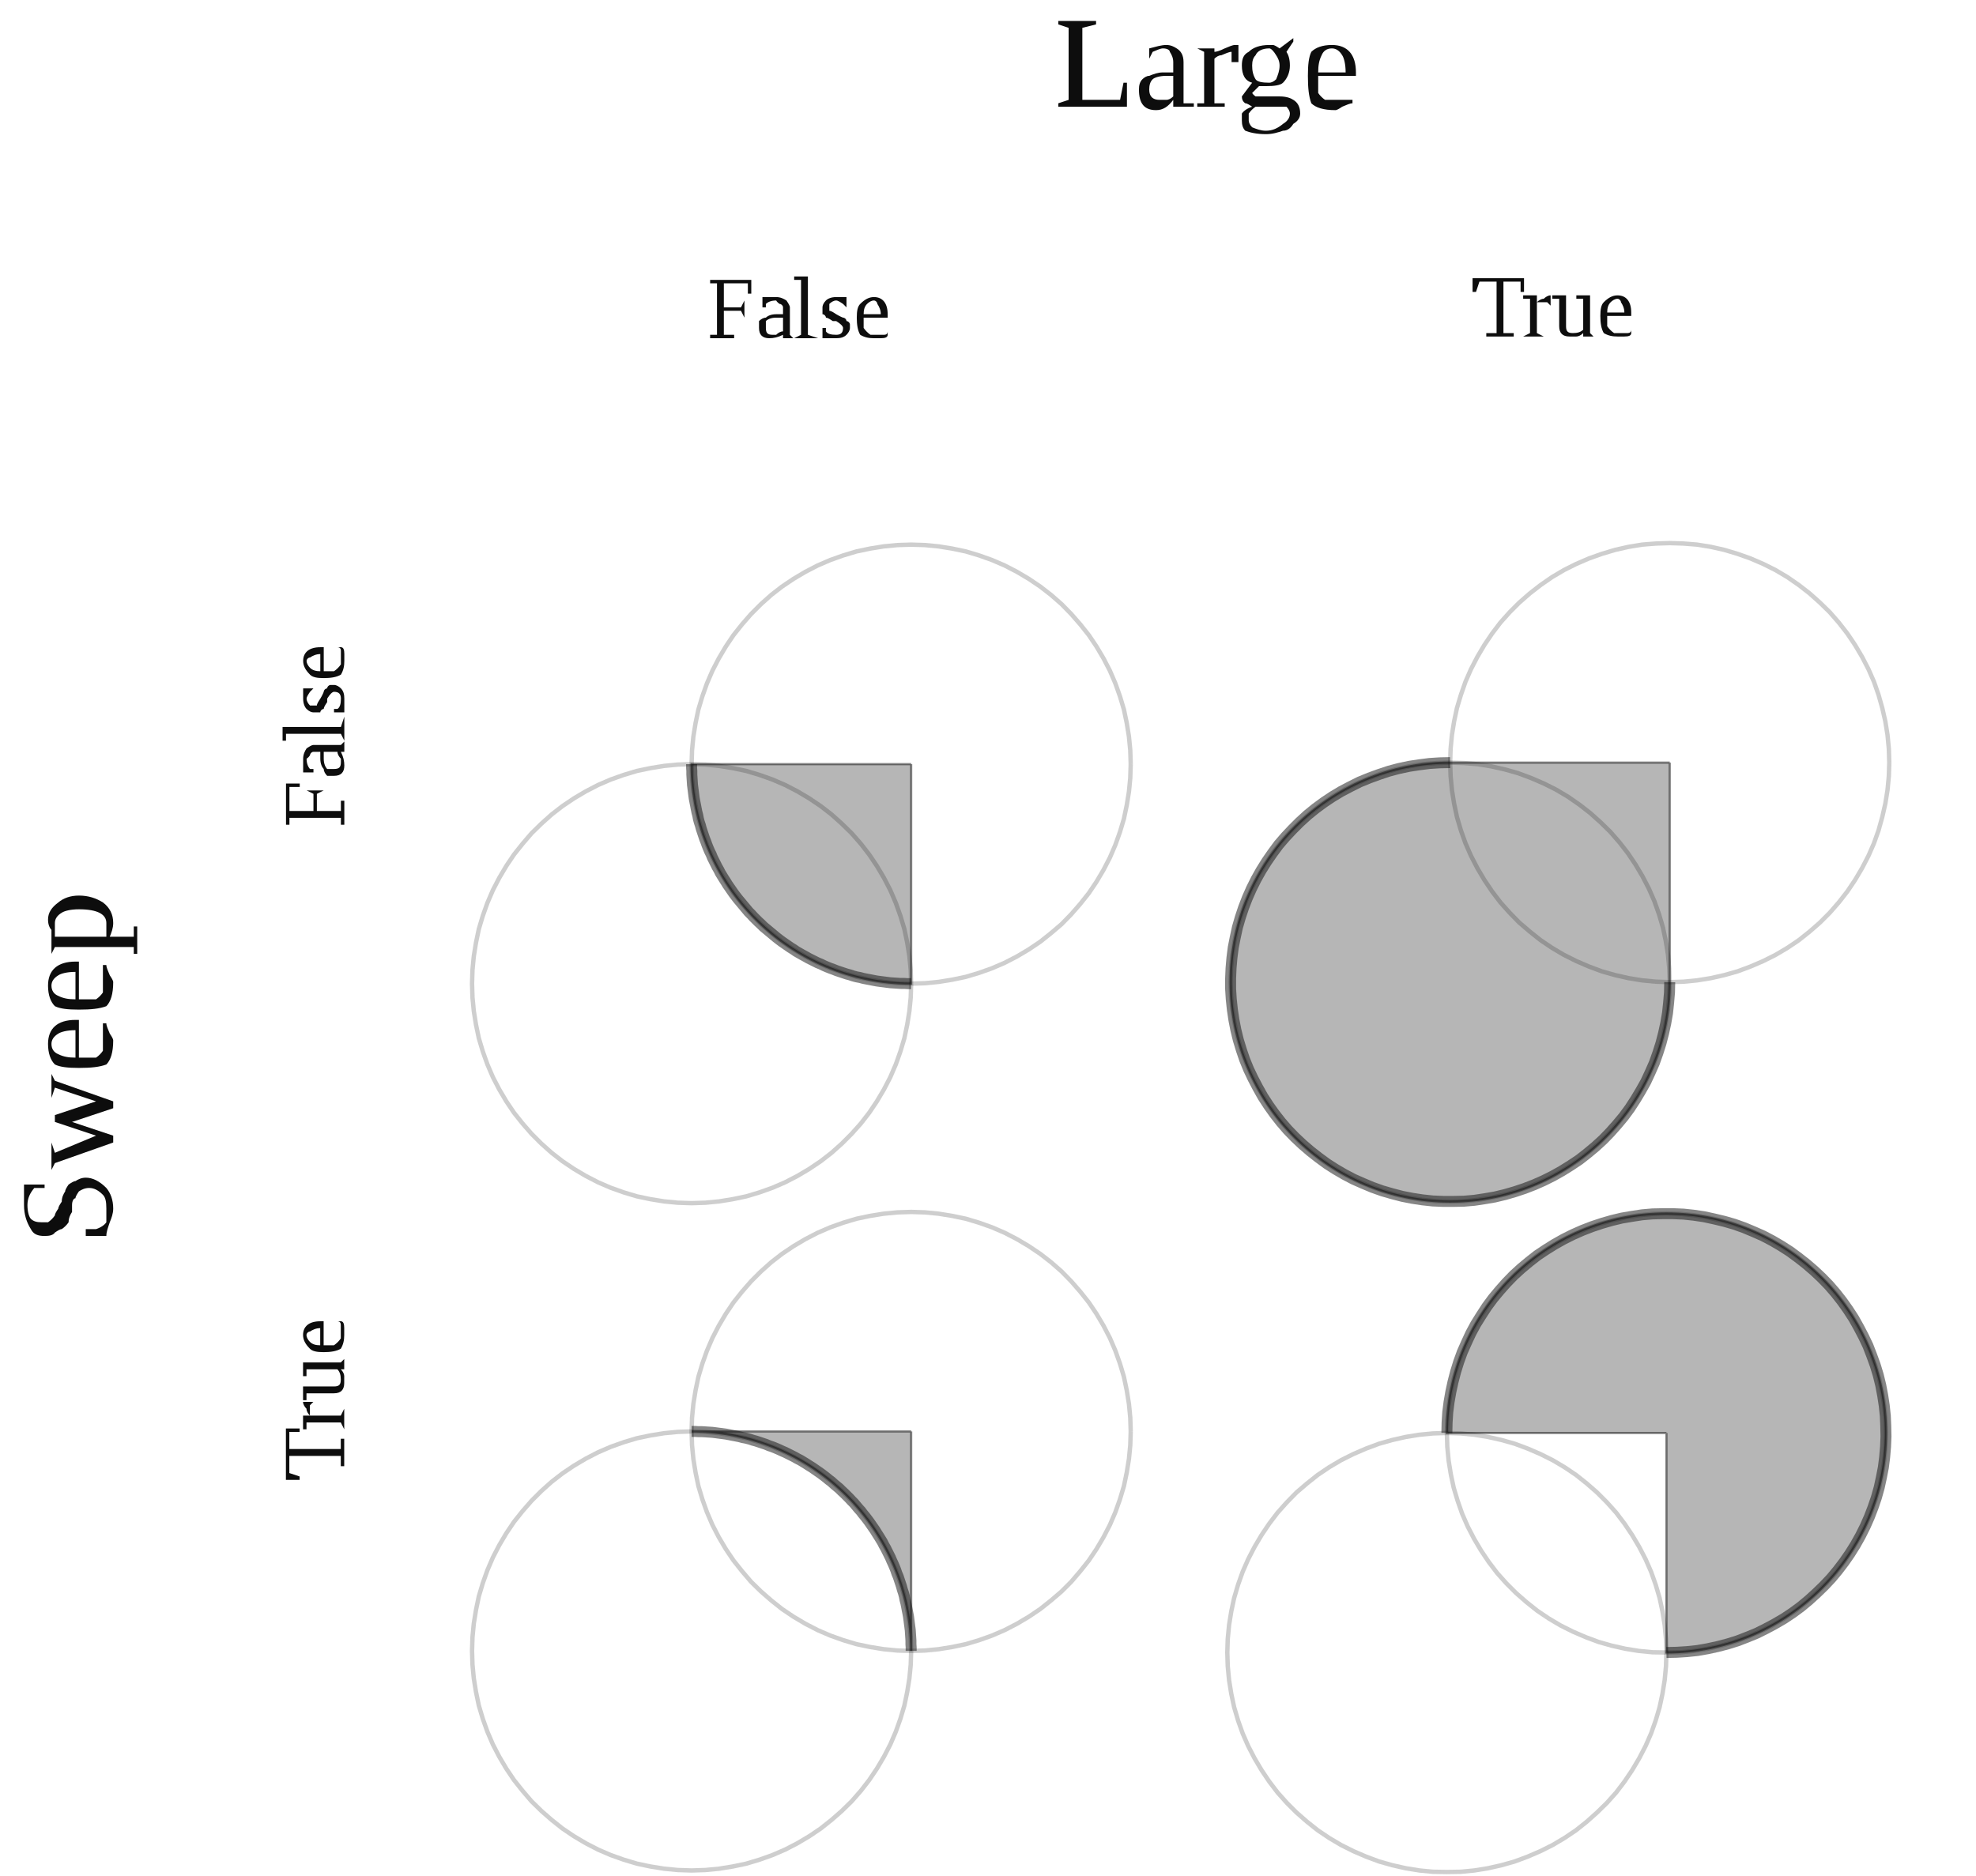
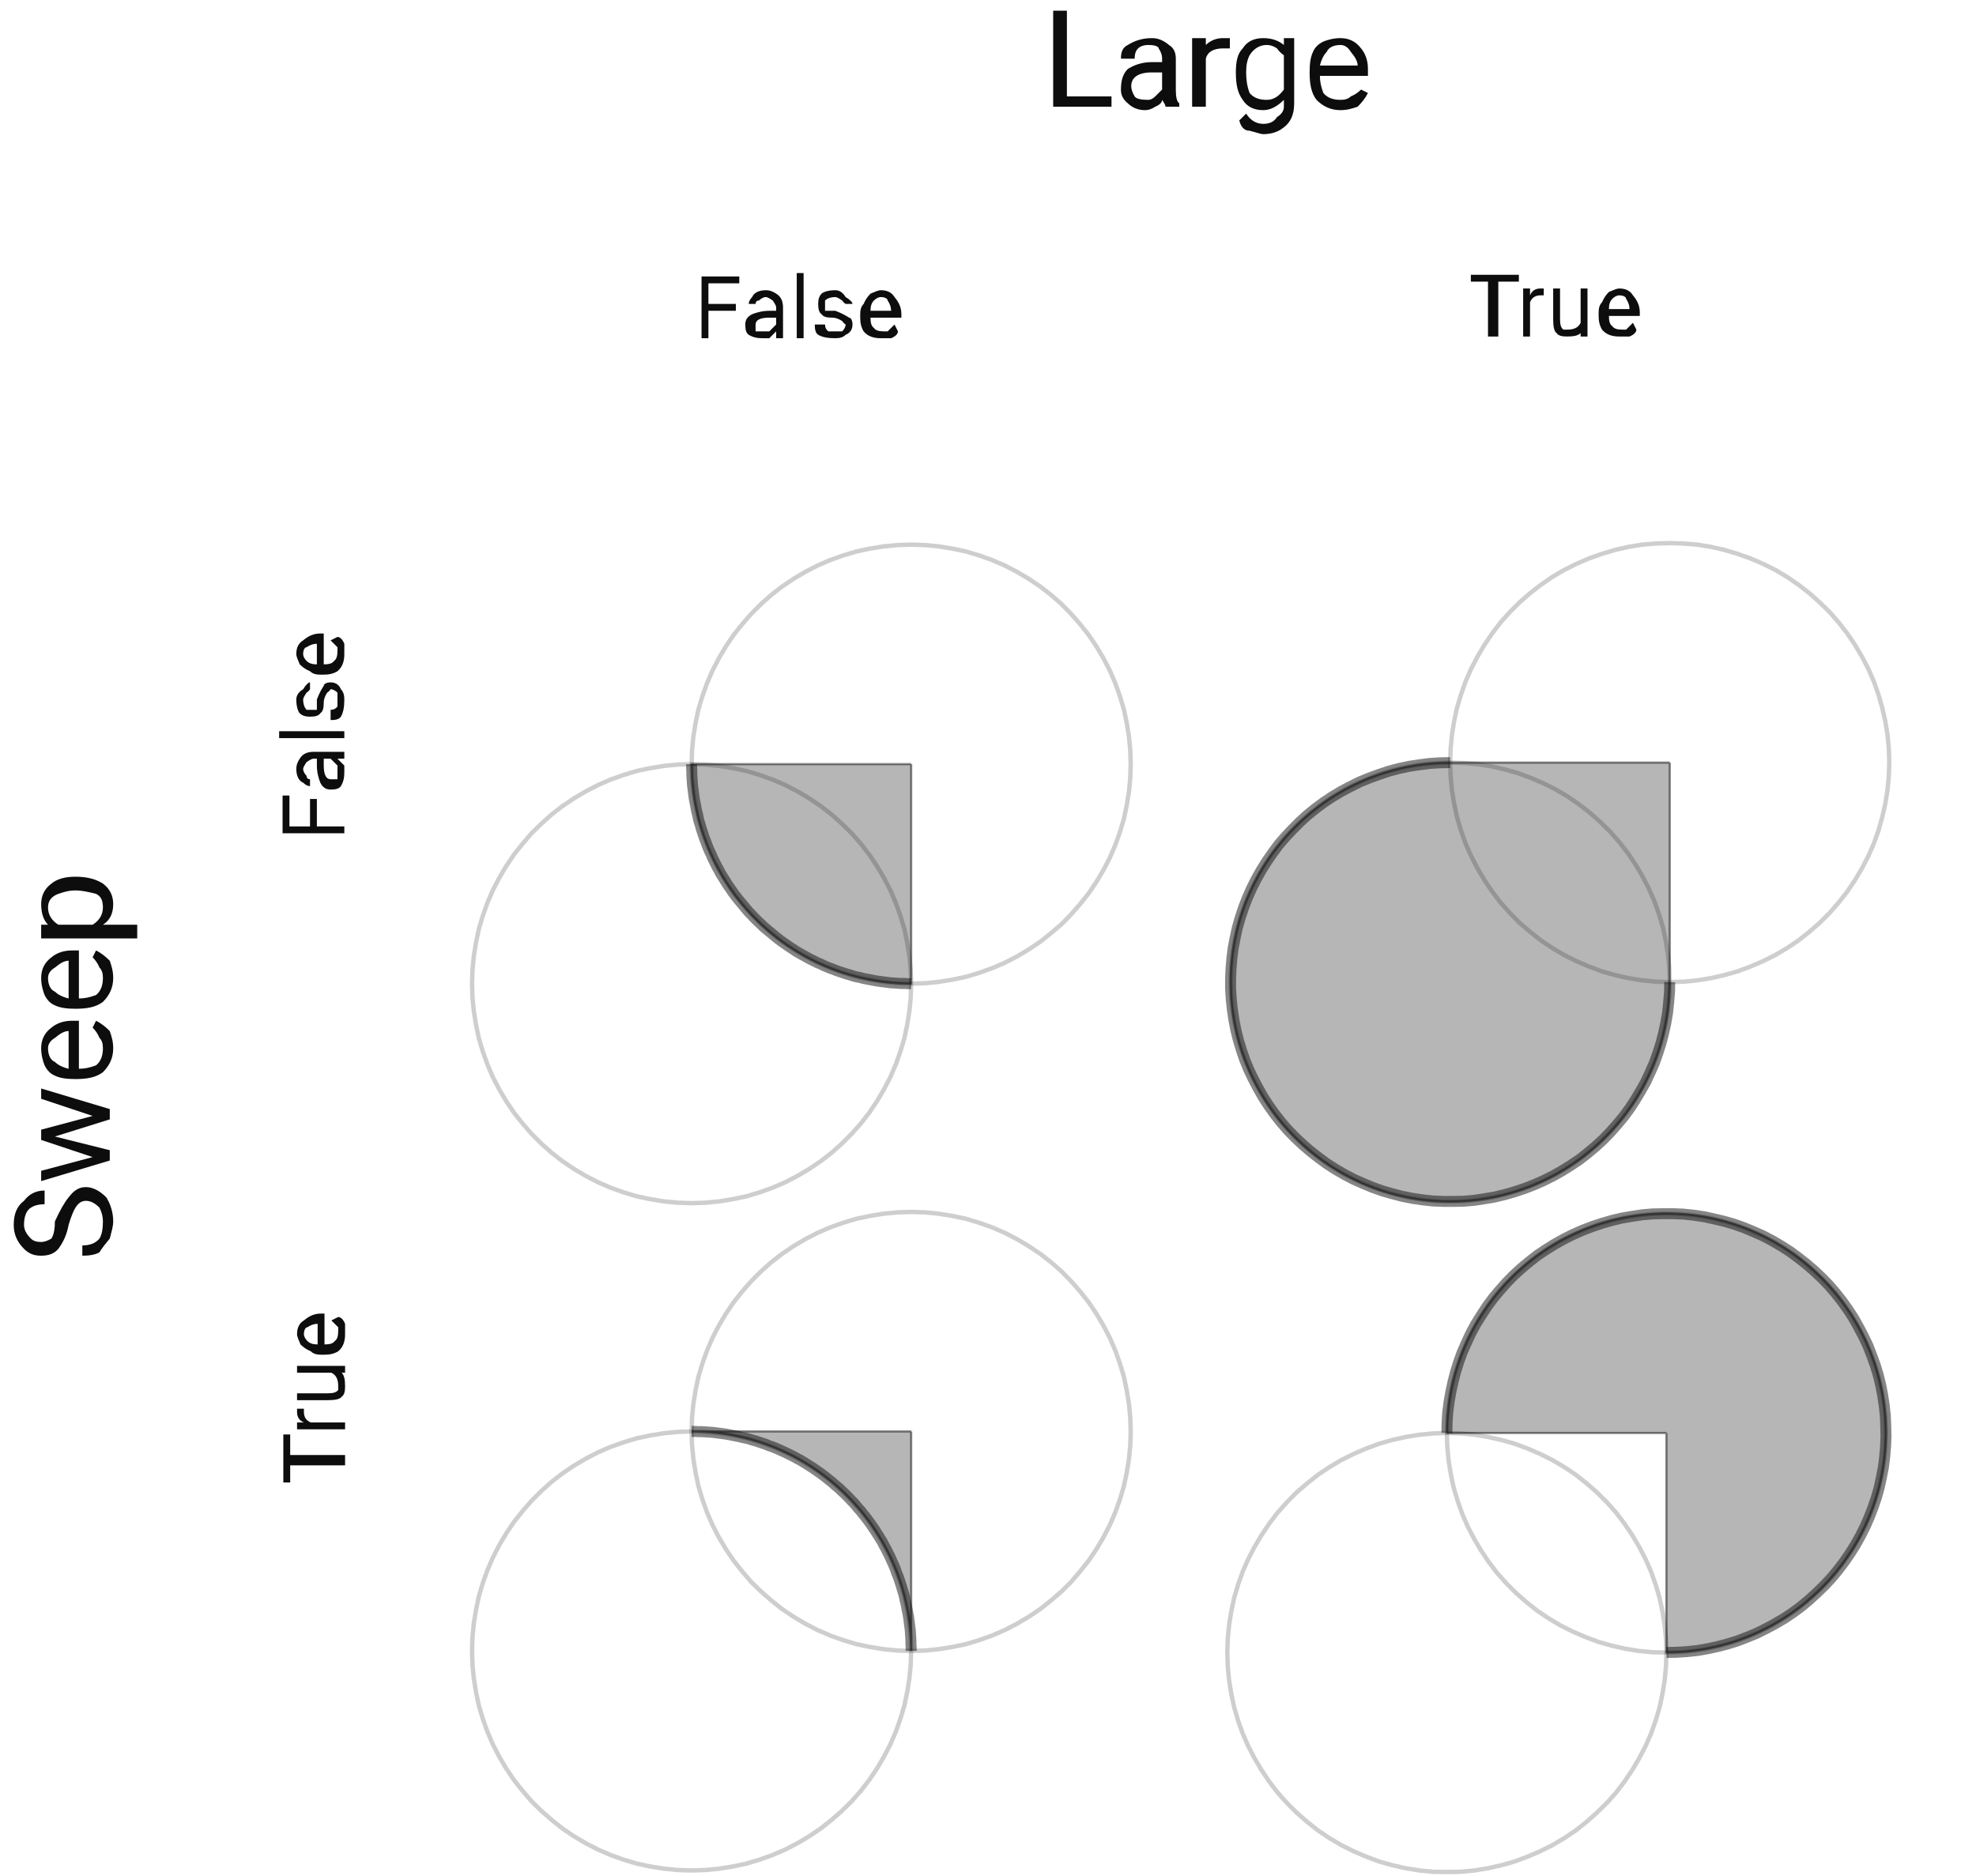
<svg xmlns="http://www.w3.org/2000/svg" width="316" height="300" viewBox="0 -4.855 9.0 8.532">
  <style>svg {
  color-scheme: light dark;
}
{
  .canvas g, .title g, .axisbar g, .ticktext g, .tickglyph g, .ticklines g, .legendContent g text {
    fill: rgb(5%, 5%, 5%);
  }
  .ticklines g, .tickglyph g, .legendBorder g {
    stroke: rgb(5%, 5%, 5%);
  }
  .legendBorder g {
    fill: rgb(94%, 94%, 94%);
  }
}
@media (prefers-color-scheme:dark) {
  .canvas g, .title g, .axisbar g, .ticktext g, .tickglyph g, .ticklines g, .legendContent g text {
    fill: rgb(94%, 94%, 94%);
  }
  .ticklines g, .tickglyph g, .legendBorder g {
    stroke: rgb(94%, 94%, 94%);
  }
  .legendBorder g {
    fill: rgb(5%, 5%, 5%);
  }
}
+ svg { font-family: system-ui,-apple-system,"Segoe UI",Roboto,"Helvetica Neue",Arial,"Noto Sans","Liberation Sans",sans-serif,"Apple Color Emoji","Segoe UI Emoji","Segoe UI Symbol","Noto Color Emoji";
+ }
+ 
+ ticktext { font-family: SFMono-Regular,Menlo,Monaco,Consolas,"Liberation Mono","Courier New",monospace;
+ }
+ 
+ 
{
  .chart g {
    stroke: rgba(5%, 5%, 5%, 1.00);
  }
  .chart g text {
    fill: rgba(5%, 5%, 5%, 1.00);
  }
}
@media (prefers-color-scheme:dark) {
  .chart g {
    stroke: rgba(94%, 94%, 94%, 1.00);
  }
  .chart g text {
    fill: rgba(94%, 94%, 94%, 1.00);
  }
}
</style>
  <g class="chart">
    <g stroke-width="0.0" stroke="none" fill="rgb(5%, 5%, 5%)" fill-opacity="1.0" font-size="0.6" text-anchor="middle">
      <text x="0.5" y="0" transform="rotate(-90.0, 0.5, 0)">Sweep</text>
    </g>
    <g stroke-width="0.0" stroke="none" fill="rgb(5%, 5%, 5%)" fill-opacity="1.0" font-size="0.4" text-anchor="middle">
      <text x="1.57" y="1.51" transform="rotate(-90.0, 1.57, 1.51)">True</text>
    </g>
    <g stroke-width="0.0" stroke="none" fill="rgb(5%, 5%, 5%)" fill-opacity="1.0" font-size="0.4" text-anchor="middle">
      <text x="1.57" y="-1.51" transform="rotate(-90.0, 1.57, -1.51)">False</text>
    </g>
    <g stroke-width="0.02" stroke="rgb(5%, 5%, 5%)" stroke-opacity="0.2" fill="none">
      <polyline points="5.15,1.66 5.148,1.597 5.142,1.535 5.132,1.473 5.119,1.411 5.101,1.351 5.08,1.292 5.055,1.234 5.026,1.178 4.994,1.124 4.959,1.072 4.92,1.023 4.879,0.976 4.835,0.931 4.787,0.889 4.738,0.851 4.686,0.816 4.632,0.784 4.576,0.755 4.518,0.73 4.459,0.709 4.399,0.691 4.337,0.678 4.275,0.668 4.213,0.662 4.15,0.66 4.087,0.662 4.025,0.668 3.963,0.678 3.901,0.691 3.841,0.709 3.782,0.73 3.724,0.755 3.668,0.784 3.614,0.816 3.562,0.851 3.513,0.889 3.466,0.931 3.421,0.976 3.38,1.023 3.341,1.072 3.306,1.124 3.274,1.178 3.245,1.234 3.22,1.292 3.199,1.351 3.181,1.411 3.168,1.473 3.158,1.535 3.152,1.597 3.15,1.66 3.152,1.723 3.158,1.785 3.168,1.847 3.181,1.909 3.199,1.969 3.22,2.028 3.245,2.086 3.274,2.142 3.306,2.196 3.341,2.248 3.38,2.297 3.421,2.345 3.466,2.389 3.513,2.43 3.562,2.469 3.614,2.504 3.668,2.536 3.724,2.565 3.782,2.59 3.841,2.611 3.901,2.629 3.963,2.642 4.025,2.652 4.087,2.658 4.15,2.66 4.213,2.658 4.275,2.652 4.337,2.642 4.399,2.629 4.459,2.611 4.518,2.59 4.576,2.565 4.632,2.536 4.686,2.504 4.738,2.469 4.787,2.43 4.835,2.389 4.879,2.345 4.92,2.297 4.959,2.248 4.994,2.196 5.026,2.142 5.055,2.086 5.08,2.028 5.101,1.969 5.119,1.909 5.132,1.847 5.142,1.785 5.148,1.723 5.15,1.66" />
    </g>
    <g stroke-width="0.02" stroke="rgb(5%, 5%, 5%)" stroke-opacity="0.2" fill="none">
      <polyline points="4.15,2.66 4.148,2.597 4.142,2.535 4.132,2.473 4.119,2.411 4.101,2.351 4.08,2.292 4.055,2.234 4.026,2.178 3.994,2.124 3.959,2.072 3.921,2.023 3.879,1.976 3.834,1.931 3.787,1.889 3.738,1.851 3.686,1.816 3.632,1.784 3.576,1.755 3.518,1.73 3.459,1.709 3.399,1.691 3.337,1.678 3.275,1.668 3.213,1.662 3.15,1.66 3.087,1.662 3.025,1.668 2.963,1.678 2.901,1.691 2.841,1.709 2.782,1.73 2.724,1.755 2.668,1.784 2.614,1.816 2.562,1.851 2.513,1.889 2.466,1.931 2.421,1.976 2.38,2.023 2.341,2.072 2.306,2.124 2.274,2.178 2.245,2.234 2.22,2.292 2.199,2.351 2.181,2.411 2.168,2.473 2.158,2.535 2.152,2.597 2.15,2.66 2.152,2.723 2.158,2.785 2.168,2.847 2.181,2.909 2.199,2.969 2.22,3.028 2.245,3.086 2.274,3.142 2.306,3.196 2.341,3.248 2.38,3.297 2.421,3.345 2.466,3.389 2.513,3.43 2.562,3.469 2.614,3.504 2.668,3.536 2.724,3.565 2.782,3.59 2.841,3.611 2.901,3.629 2.963,3.642 3.025,3.652 3.087,3.658 3.15,3.66 3.213,3.658 3.275,3.652 3.337,3.642 3.399,3.629 3.459,3.611 3.518,3.59 3.576,3.565 3.632,3.536 3.686,3.504 3.738,3.469 3.787,3.43 3.834,3.389 3.879,3.345 3.921,3.297 3.959,3.248 3.994,3.196 4.026,3.142 4.055,3.086 4.08,3.028 4.101,2.969 4.119,2.909 4.132,2.847 4.142,2.785 4.148,2.723 4.15,2.66" />
    </g>
    <g stroke-width="0.05" stroke="rgb(5%, 5%, 5%)" stroke-opacity="0.5" fill="none">
      <polyline points="3.15,1.66 3.166,1.66 3.181,1.661 3.197,1.661 3.213,1.662 3.228,1.663 3.244,1.664 3.26,1.666 3.275,1.668 3.291,1.67 3.306,1.672 3.322,1.675 3.337,1.678 3.353,1.681 3.368,1.684 3.383,1.688 3.399,1.691 3.414,1.695 3.429,1.7 3.444,1.704 3.459,1.709 3.474,1.714 3.489,1.719 3.503,1.725 3.518,1.73 3.533,1.736 3.547,1.742 3.562,1.749 3.576,1.755 3.59,1.762 3.604,1.769 3.618,1.776 3.632,1.784 3.646,1.791 3.659,1.799 3.672,1.807 3.686,1.816 3.699,1.824 3.712,1.833 3.725,1.842 3.738,1.851 3.75,1.86 3.763,1.87 3.775,1.88 3.787,1.889 3.799,1.9 3.811,1.91 3.823,1.92 3.834,1.931 3.846,1.942 3.857,1.953 3.868,1.964 3.879,1.976 3.89,1.987 3.9,1.999 3.91,2.011 3.921,2.023 3.93,2.035 3.94,2.047 3.95,2.06 3.959,2.072 3.968,2.085 3.977,2.098 3.986,2.111 3.994,2.124 4.003,2.138 4.011,2.151 4.019,2.164 4.026,2.178 4.034,2.192 4.041,2.206 4.048,2.22 4.055,2.234 4.061,2.248 4.068,2.263 4.074,2.277 4.08,2.292 4.085,2.307 4.091,2.321 4.096,2.336 4.101,2.351 4.106,2.366 4.11,2.381 4.115,2.396 4.119,2.411 4.122,2.427 4.126,2.442 4.129,2.457 4.132,2.473 4.135,2.488 4.138,2.504 4.14,2.519 4.142,2.535 4.144,2.55 4.146,2.566 4.147,2.582 4.148,2.597 4.149,2.613 4.149,2.629 4.15,2.644 4.15,2.66" />
    </g>
    <g stroke-width="0.01" stroke="rgb(5%, 5%, 5%)" stroke-opacity="0.5" fill="rgb(5%, 5%, 5%)" fill-opacity="0.3">
      <path d="M 4.15,1.66 L 3.15,1.66 A 1.0 1.0 0 0 1 4.15,2.66 L 4.15,1.66" />
    </g>
    <g stroke-width="0.02" stroke="rgb(5%, 5%, 5%)" stroke-opacity="0.2" fill="none">
      <polyline points="5.15,-1.38 5.148,-1.443 5.142,-1.505 5.132,-1.567 5.119,-1.629 5.101,-1.689 5.08,-1.748 5.055,-1.806 5.026,-1.862 4.994,-1.916 4.959,-1.968 4.92,-2.017 4.879,-2.064 4.835,-2.109 4.787,-2.151 4.738,-2.189 4.686,-2.224 4.632,-2.256 4.576,-2.285 4.518,-2.31 4.459,-2.331 4.399,-2.349 4.337,-2.362 4.275,-2.372 4.213,-2.378 4.15,-2.38 4.087,-2.378 4.025,-2.372 3.963,-2.362 3.901,-2.349 3.841,-2.331 3.782,-2.31 3.724,-2.285 3.668,-2.256 3.614,-2.224 3.562,-2.189 3.513,-2.151 3.466,-2.109 3.421,-2.064 3.38,-2.017 3.341,-1.968 3.306,-1.916 3.274,-1.862 3.245,-1.806 3.22,-1.748 3.199,-1.689 3.181,-1.629 3.168,-1.567 3.158,-1.505 3.152,-1.443 3.15,-1.38 3.152,-1.317 3.158,-1.255 3.168,-1.193 3.181,-1.131 3.199,-1.071 3.22,-1.012 3.245,-0.954 3.274,-0.898 3.306,-0.844 3.341,-0.792 3.38,-0.743 3.421,-0.696 3.466,-0.651 3.513,-0.61 3.562,-0.571 3.614,-0.536 3.668,-0.504 3.724,-0.475 3.782,-0.45 3.841,-0.429 3.901,-0.411 3.963,-0.398 4.025,-0.388 4.087,-0.382 4.15,-0.38 4.213,-0.382 4.275,-0.388 4.337,-0.398 4.399,-0.411 4.459,-0.429 4.518,-0.45 4.576,-0.475 4.632,-0.504 4.686,-0.536 4.738,-0.571 4.787,-0.61 4.835,-0.651 4.879,-0.696 4.92,-0.743 4.959,-0.792 4.994,-0.844 5.026,-0.898 5.055,-0.954 5.08,-1.012 5.101,-1.071 5.119,-1.131 5.132,-1.193 5.142,-1.255 5.148,-1.317 5.15,-1.38" />
    </g>
    <g stroke-width="0.02" stroke="rgb(5%, 5%, 5%)" stroke-opacity="0.2" fill="none">
      <polyline points="4.15,-0.38 4.148,-0.443 4.142,-0.505 4.132,-0.567 4.119,-0.629 4.101,-0.689 4.08,-0.748 4.055,-0.806 4.026,-0.862 3.994,-0.916 3.959,-0.968 3.921,-1.017 3.879,-1.065 3.834,-1.109 3.787,-1.151 3.738,-1.189 3.686,-1.224 3.632,-1.256 3.576,-1.285 3.518,-1.31 3.459,-1.331 3.399,-1.349 3.337,-1.362 3.275,-1.372 3.213,-1.378 3.15,-1.38 3.087,-1.378 3.025,-1.372 2.963,-1.362 2.901,-1.349 2.841,-1.331 2.782,-1.31 2.724,-1.285 2.668,-1.256 2.614,-1.224 2.562,-1.189 2.513,-1.151 2.466,-1.109 2.421,-1.065 2.38,-1.017 2.341,-0.968 2.306,-0.916 2.274,-0.862 2.245,-0.806 2.22,-0.748 2.199,-0.689 2.181,-0.629 2.168,-0.567 2.158,-0.505 2.152,-0.443 2.15,-0.38 2.152,-0.317 2.158,-0.255 2.168,-0.193 2.181,-0.131 2.199,-0.071 2.22,-0.012 2.245,0.046 2.274,0.102 2.306,0.156 2.341,0.208 2.38,0.257 2.421,0.304 2.466,0.349 2.513,0.391 2.562,0.429 2.614,0.464 2.668,0.496 2.724,0.525 2.782,0.55 2.841,0.571 2.901,0.589 2.963,0.602 3.025,0.612 3.087,0.618 3.15,0.62 3.213,0.618 3.275,0.612 3.337,0.602 3.399,0.589 3.459,0.571 3.518,0.55 3.576,0.525 3.632,0.496 3.686,0.464 3.738,0.429 3.787,0.391 3.834,0.349 3.879,0.304 3.921,0.257 3.959,0.208 3.994,0.156 4.026,0.102 4.055,0.046 4.08,-0.012 4.101,-0.071 4.119,-0.131 4.132,-0.193 4.142,-0.255 4.148,-0.317 4.15,-0.38" />
    </g>
    <g stroke-width="0.05" stroke="rgb(5%, 5%, 5%)" stroke-opacity="0.5" fill="none">
      <polyline points="3.15,-1.38 3.15,-1.364 3.151,-1.349 3.151,-1.333 3.152,-1.317 3.153,-1.302 3.154,-1.286 3.156,-1.27 3.158,-1.255 3.16,-1.239 3.162,-1.224 3.165,-1.208 3.168,-1.193 3.171,-1.177 3.174,-1.162 3.178,-1.147 3.181,-1.131 3.185,-1.116 3.19,-1.101 3.194,-1.086 3.199,-1.071 3.204,-1.056 3.209,-1.041 3.215,-1.026 3.22,-1.012 3.226,-0.997 3.232,-0.983 3.239,-0.969 3.245,-0.954 3.252,-0.94 3.259,-0.926 3.266,-0.912 3.274,-0.898 3.281,-0.884 3.289,-0.871 3.297,-0.858 3.306,-0.844 3.314,-0.831 3.323,-0.818 3.332,-0.805 3.341,-0.792 3.35,-0.78 3.36,-0.767 3.37,-0.755 3.38,-0.743 3.39,-0.731 3.4,-0.719 3.41,-0.707 3.421,-0.696 3.432,-0.684 3.443,-0.673 3.454,-0.662 3.466,-0.651 3.477,-0.64 3.489,-0.63 3.501,-0.62 3.513,-0.61 3.525,-0.6 3.537,-0.59 3.55,-0.58 3.562,-0.571 3.575,-0.562 3.588,-0.553 3.601,-0.544 3.614,-0.536 3.627,-0.527 3.641,-0.519 3.655,-0.511 3.668,-0.504 3.682,-0.496 3.696,-0.489 3.71,-0.482 3.724,-0.475 3.739,-0.469 3.753,-0.462 3.767,-0.456 3.782,-0.45 3.796,-0.445 3.811,-0.439 3.826,-0.434 3.841,-0.429 3.856,-0.424 3.871,-0.42 3.886,-0.415 3.901,-0.411 3.917,-0.408 3.932,-0.404 3.947,-0.401 3.963,-0.398 3.978,-0.395 3.994,-0.392 4.009,-0.39 4.025,-0.388 4.04,-0.386 4.056,-0.384 4.072,-0.383 4.087,-0.382 4.103,-0.381 4.119,-0.381 4.134,-0.38 4.15,-0.38" />
    </g>
    <g stroke-width="0.01" stroke="rgb(5%, 5%, 5%)" stroke-opacity="0.5" fill="rgb(5%, 5%, 5%)" fill-opacity="0.3">
      <path d="M 4.15,-1.38 L 3.15,-1.38 A 1.0 1.0 0 0 0 4.15,-0.38 L 4.15,-1.38" />
    </g>
    <g stroke-width="0.0" stroke="none" fill="rgb(5%, 5%, 5%)" fill-opacity="1.0" font-size="0.4" text-anchor="middle">
      <text x="3.64" y="-3.32">False</text>
    </g>
    <g stroke-width="0.02" stroke="rgb(5%, 5%, 5%)" stroke-opacity="0.2" fill="none">
      <polyline points="8.59,1.667 8.588,1.605 8.582,1.542 8.572,1.48 8.559,1.419 8.541,1.358 8.52,1.299 8.495,1.242 8.466,1.186 8.434,1.132 8.399,1.08 8.361,1.03 8.319,0.983 8.274,0.939 8.227,0.897 8.178,0.858 8.126,0.823 8.072,0.791 8.016,0.763 7.958,0.738 7.899,0.716 7.839,0.699 7.777,0.685 7.715,0.675 7.653,0.669 7.59,0.667 7.527,0.669 7.465,0.675 7.403,0.685 7.341,0.699 7.281,0.716 7.222,0.738 7.164,0.763 7.108,0.791 7.054,0.823 7.002,0.858 6.953,0.897 6.905,0.939 6.861,0.983 6.819,1.03 6.781,1.08 6.746,1.132 6.714,1.186 6.685,1.242 6.66,1.299 6.639,1.358 6.621,1.419 6.608,1.48 6.598,1.542 6.592,1.605 6.59,1.667 6.592,1.73 6.598,1.793 6.608,1.855 6.621,1.916 6.639,1.976 6.66,2.036 6.685,2.093 6.714,2.149 6.746,2.203 6.781,2.255 6.819,2.305 6.861,2.352 6.905,2.396 6.953,2.438 7.002,2.477 7.054,2.512 7.108,2.544 7.164,2.572 7.222,2.597 7.281,2.619 7.341,2.636 7.403,2.65 7.465,2.66 7.527,2.666 7.59,2.667 7.653,2.666 7.715,2.66 7.777,2.65 7.839,2.636 7.899,2.619 7.958,2.597 8.016,2.572 8.072,2.544 8.126,2.512 8.178,2.477 8.227,2.438 8.274,2.396 8.319,2.352 8.361,2.305 8.399,2.255 8.434,2.203 8.466,2.149 8.495,2.093 8.52,2.036 8.541,1.976 8.559,1.916 8.572,1.855 8.582,1.793 8.588,1.73 8.59,1.667" />
    </g>
    <g stroke-width="0.02" stroke="rgb(5%, 5%, 5%)" stroke-opacity="0.2" fill="none">
      <polyline points="7.59,2.667 7.588,2.605 7.582,2.542 7.572,2.48 7.559,2.419 7.541,2.358 7.52,2.299 7.495,2.242 7.466,2.186 7.434,2.132 7.399,2.08 7.361,2.03 7.319,1.983 7.274,1.938 7.227,1.897 7.178,1.858 7.126,1.823 7.072,1.791 7.016,1.763 6.958,1.738 6.899,1.716 6.839,1.699 6.777,1.685 6.715,1.675 6.653,1.669 6.59,1.667 6.527,1.669 6.465,1.675 6.403,1.685 6.341,1.699 6.281,1.716 6.222,1.738 6.164,1.763 6.108,1.791 6.054,1.823 6.002,1.858 5.953,1.897 5.905,1.938 5.861,1.983 5.819,2.03 5.781,2.08 5.746,2.132 5.714,2.186 5.685,2.242 5.66,2.299 5.639,2.358 5.621,2.419 5.608,2.48 5.598,2.542 5.592,2.605 5.59,2.667 5.592,2.73 5.598,2.793 5.608,2.855 5.621,2.916 5.639,2.977 5.66,3.036 5.685,3.093 5.714,3.149 5.746,3.203 5.781,3.255 5.819,3.305 5.861,3.352 5.905,3.396 5.953,3.438 6.002,3.477 6.054,3.512 6.108,3.544 6.164,3.572 6.222,3.597 6.281,3.619 6.341,3.636 6.403,3.65 6.465,3.66 6.527,3.666 6.59,3.667 6.653,3.666 6.715,3.66 6.777,3.65 6.839,3.636 6.899,3.619 6.958,3.597 7.016,3.572 7.072,3.544 7.126,3.512 7.178,3.477 7.227,3.438 7.274,3.396 7.319,3.352 7.361,3.305 7.399,3.255 7.434,3.203 7.466,3.149 7.495,3.093 7.52,3.036 7.541,2.977 7.559,2.916 7.572,2.855 7.582,2.793 7.588,2.73 7.59,2.667" />
    </g>
    <g stroke-width="0.05" stroke="rgb(5%, 5%, 5%)" stroke-opacity="0.5" fill="none">
      <polyline points="6.59,1.667 6.591,1.62 6.594,1.573 6.6,1.526 6.608,1.48 6.618,1.434 6.63,1.388 6.644,1.343 6.66,1.299 6.679,1.256 6.699,1.213 6.721,1.172 6.746,1.132 6.772,1.092 6.8,1.054 6.83,1.018 6.861,0.983 6.894,0.949 6.929,0.917 6.965,0.887 7.002,0.858 7.041,0.832 7.081,0.807 7.122,0.784 7.164,0.763 7.207,0.744 7.251,0.727 7.296,0.712 7.341,0.699 7.387,0.688 7.434,0.68 7.48,0.673 7.527,0.669 7.574,0.668 7.621,0.668 7.668,0.67 7.715,0.675 7.762,0.682 7.808,0.692 7.854,0.703 7.899,0.716 7.944,0.732 7.987,0.75 8.03,0.769 8.072,0.791 8.113,0.815 8.152,0.84 8.19,0.868 8.227,0.897 8.263,0.928 8.297,0.96 8.33,0.994 8.361,1.03 8.39,1.067 8.417,1.105 8.443,1.145 8.466,1.186 8.488,1.228 8.508,1.27 8.525,1.314 8.541,1.358 8.555,1.404 8.566,1.449 8.575,1.496 8.582,1.542 8.587,1.589 8.589,1.636 8.59,1.683 8.588,1.73 8.584,1.777 8.578,1.824 8.569,1.87 8.559,1.916 8.546,1.962 8.531,2.006 8.514,2.05 8.495,2.093 8.474,2.135 8.451,2.176 8.426,2.216 8.399,2.255 8.37,2.293 8.34,2.329 8.308,2.363 8.274,2.396 8.239,2.428 8.203,2.458 8.165,2.486 8.126,2.512 8.085,2.536 8.044,2.558 8.002,2.579 7.958,2.597 7.914,2.614 7.869,2.628 7.823,2.64 7.777,2.65 7.731,2.658 7.684,2.663 7.637,2.666 7.59,2.667" />
    </g>
    <g stroke-width="0.01" stroke="rgb(5%, 5%, 5%)" stroke-opacity="0.5" fill="rgb(5%, 5%, 5%)" fill-opacity="0.3">
      <path d="M 7.59,1.667 L 6.59,1.667 A 1.0 1.0 0 1 1 7.59,2.667 L 7.59,1.667" />
    </g>
    <g stroke-width="0.02" stroke="rgb(5%, 5%, 5%)" stroke-opacity="0.2" fill="none">
      <polyline points="8.605,-1.387 8.603,-1.45 8.597,-1.513 8.587,-1.575 8.573,-1.636 8.556,-1.696 8.535,-1.756 8.51,-1.813 8.481,-1.869 8.449,-1.923 8.414,-1.975 8.375,-2.025 8.334,-2.072 8.289,-2.116 8.242,-2.158 8.193,-2.196 8.141,-2.232 8.087,-2.264 8.031,-2.292 7.973,-2.317 7.914,-2.338 7.854,-2.356 7.792,-2.37 7.73,-2.38 7.668,-2.385 7.605,-2.387 7.542,-2.385 7.479,-2.38 7.418,-2.37 7.356,-2.356 7.296,-2.338 7.237,-2.317 7.179,-2.292 7.123,-2.264 7.069,-2.232 7.017,-2.196 6.968,-2.158 6.92,-2.116 6.876,-2.072 6.834,-2.025 6.796,-1.975 6.761,-1.923 6.729,-1.869 6.7,-1.813 6.675,-1.756 6.654,-1.696 6.636,-1.636 6.623,-1.575 6.613,-1.513 6.607,-1.45 6.605,-1.387 6.607,-1.325 6.613,-1.262 6.623,-1.2 6.636,-1.139 6.654,-1.078 6.675,-1.019 6.7,-0.962 6.729,-0.906 6.761,-0.852 6.796,-0.8 6.834,-0.75 6.876,-0.703 6.92,-0.658 6.968,-0.617 7.017,-0.578 7.069,-0.543 7.123,-0.511 7.179,-0.483 7.237,-0.458 7.296,-0.436 7.356,-0.419 7.418,-0.405 7.479,-0.395 7.542,-0.389 7.605,-0.387 7.668,-0.389 7.73,-0.395 7.792,-0.405 7.854,-0.419 7.914,-0.436 7.973,-0.458 8.031,-0.483 8.087,-0.511 8.141,-0.543 8.193,-0.578 8.242,-0.617 8.289,-0.658 8.334,-0.703 8.375,-0.75 8.414,-0.8 8.449,-0.852 8.481,-0.906 8.51,-0.962 8.535,-1.019 8.556,-1.078 8.573,-1.139 8.587,-1.2 8.597,-1.262 8.603,-1.325 8.605,-1.387" />
    </g>
    <g stroke-width="0.02" stroke="rgb(5%, 5%, 5%)" stroke-opacity="0.2" fill="none">
      <polyline points="7.605,-0.387 7.603,-0.45 7.597,-0.513 7.587,-0.575 7.574,-0.636 7.556,-0.697 7.535,-0.756 7.51,-0.813 7.481,-0.869 7.449,-0.923 7.414,-0.975 7.375,-1.025 7.334,-1.072 7.289,-1.116 7.242,-1.158 7.193,-1.196 7.141,-1.232 7.087,-1.264 7.031,-1.292 6.973,-1.317 6.914,-1.339 6.854,-1.356 6.792,-1.37 6.73,-1.38 6.668,-1.385 6.605,-1.387 6.542,-1.385 6.479,-1.38 6.418,-1.37 6.356,-1.356 6.296,-1.339 6.237,-1.317 6.179,-1.292 6.123,-1.264 6.069,-1.232 6.017,-1.196 5.968,-1.158 5.92,-1.116 5.876,-1.072 5.834,-1.025 5.796,-0.975 5.761,-0.923 5.729,-0.869 5.7,-0.813 5.675,-0.756 5.654,-0.697 5.636,-0.636 5.623,-0.575 5.613,-0.513 5.607,-0.45 5.605,-0.387 5.607,-0.325 5.613,-0.262 5.623,-0.2 5.636,-0.139 5.654,-0.078 5.675,-0.019 5.7,0.038 5.729,0.094 5.761,0.148 5.796,0.2 5.834,0.25 5.876,0.297 5.92,0.342 5.968,0.383 6.017,0.422 6.069,0.457 6.123,0.489 6.179,0.517 6.237,0.542 6.296,0.564 6.356,0.581 6.418,0.595 6.479,0.605 6.542,0.611 6.605,0.613 6.668,0.611 6.73,0.605 6.792,0.595 6.854,0.581 6.914,0.564 6.973,0.542 7.031,0.517 7.087,0.489 7.141,0.457 7.193,0.422 7.242,0.383 7.289,0.342 7.334,0.297 7.375,0.25 7.414,0.2 7.449,0.148 7.481,0.094 7.51,0.038 7.535,-0.019 7.556,-0.078 7.574,-0.139 7.587,-0.2 7.597,-0.262 7.603,-0.325 7.605,-0.387" />
    </g>
    <g stroke-width="0.05" stroke="rgb(5%, 5%, 5%)" stroke-opacity="0.5" fill="none">
      <polyline points="6.605,-1.387 6.558,-1.386 6.511,-1.383 6.464,-1.377 6.418,-1.37 6.371,-1.36 6.326,-1.348 6.281,-1.333 6.237,-1.317 6.193,-1.299 6.151,-1.278 6.109,-1.256 6.069,-1.232 6.03,-1.206 5.992,-1.178 5.955,-1.148 5.92,-1.116 5.887,-1.083 5.855,-1.049 5.824,-1.013 5.796,-0.975 5.769,-0.936 5.744,-0.896 5.721,-0.855 5.7,-0.813 5.681,-0.77 5.664,-0.726 5.649,-0.681 5.636,-0.636 5.626,-0.59 5.617,-0.544 5.611,-0.497 5.607,-0.45 5.605,-0.403 5.605,-0.356 5.608,-0.309 5.613,-0.262 5.62,-0.215 5.629,-0.169 5.64,-0.124 5.654,-0.078 5.669,-0.034 5.687,0.01 5.707,0.052 5.729,0.094 5.752,0.135 5.778,0.175 5.805,0.213 5.834,0.25 5.865,0.286 5.898,0.32 5.932,0.352 5.968,0.383 6.005,0.412 6.043,0.44 6.082,0.465 6.123,0.489 6.165,0.511 6.208,0.53 6.251,0.548 6.296,0.564 6.341,0.577 6.387,0.589 6.433,0.598 6.479,0.605 6.526,0.61 6.574,0.612 6.621,0.612 6.668,0.611 6.715,0.607 6.761,0.6 6.808,0.592 6.854,0.581 6.899,0.568 6.944,0.553 6.988,0.536 7.031,0.517 7.073,0.496 7.114,0.473 7.154,0.448 7.193,0.422 7.23,0.393 7.266,0.363 7.301,0.331 7.334,0.297 7.365,0.262 7.395,0.226 7.423,0.188 7.449,0.148 7.473,0.108 7.496,0.067 7.516,0.024 7.535,-0.019 7.551,-0.064 7.565,-0.108 7.577,-0.154 7.587,-0.2 7.595,-0.246 7.6,-0.293 7.604,-0.34 7.605,-0.387" />
    </g>
    <g stroke-width="0.01" stroke="rgb(5%, 5%, 5%)" stroke-opacity="0.5" fill="rgb(5%, 5%, 5%)" fill-opacity="0.3">
      <path d="M 7.605,-1.387 L 6.605,-1.387 A 1.0 1.0 0 1 0 7.605,-0.387 L 7.605,-1.387" />
    </g>
    <g stroke-width="0.0" stroke="none" fill="rgb(5%, 5%, 5%)" fill-opacity="1.0" font-size="0.4" text-anchor="middle">
      <text x="7.08" y="-3.327">True</text>
    </g>
    <g stroke-width="0.0" stroke="none" fill="rgb(5%, 5%, 5%)" fill-opacity="1.0" font-size="0.6" text-anchor="middle">
      <text x="5.5" y="-4.375">Large</text>
    </g>
  </g>
  <g class="hud" />
</svg>
